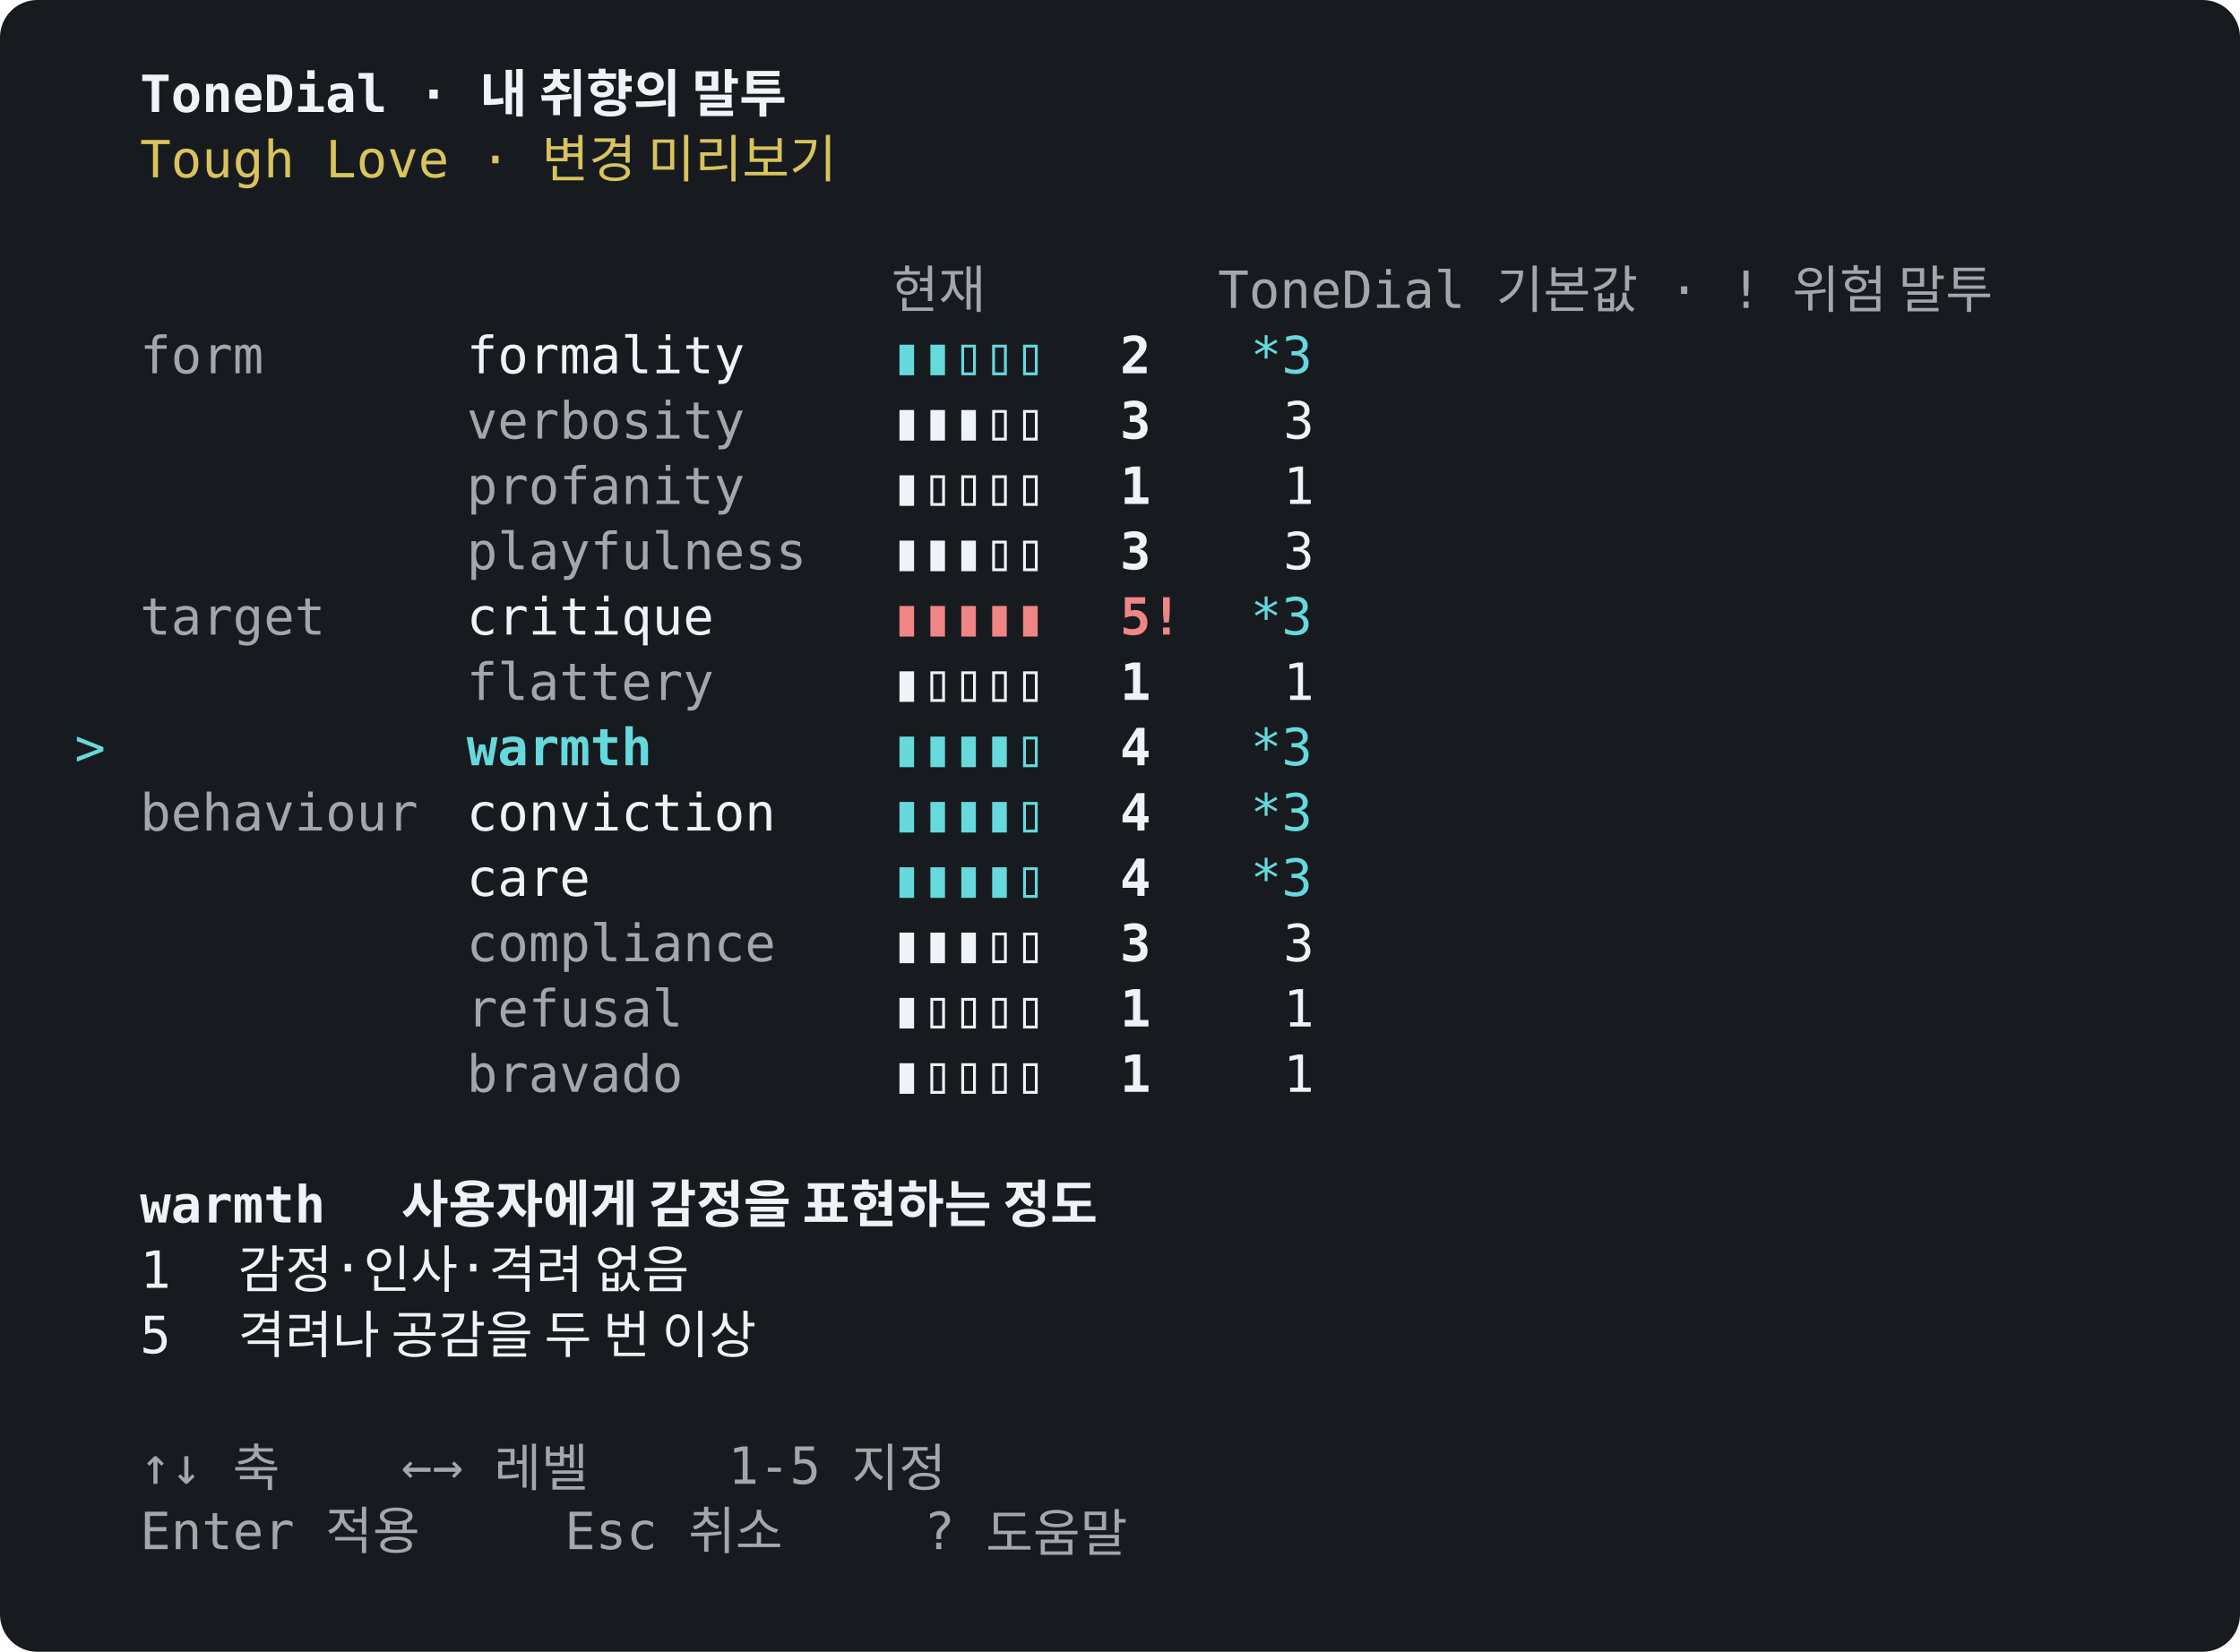
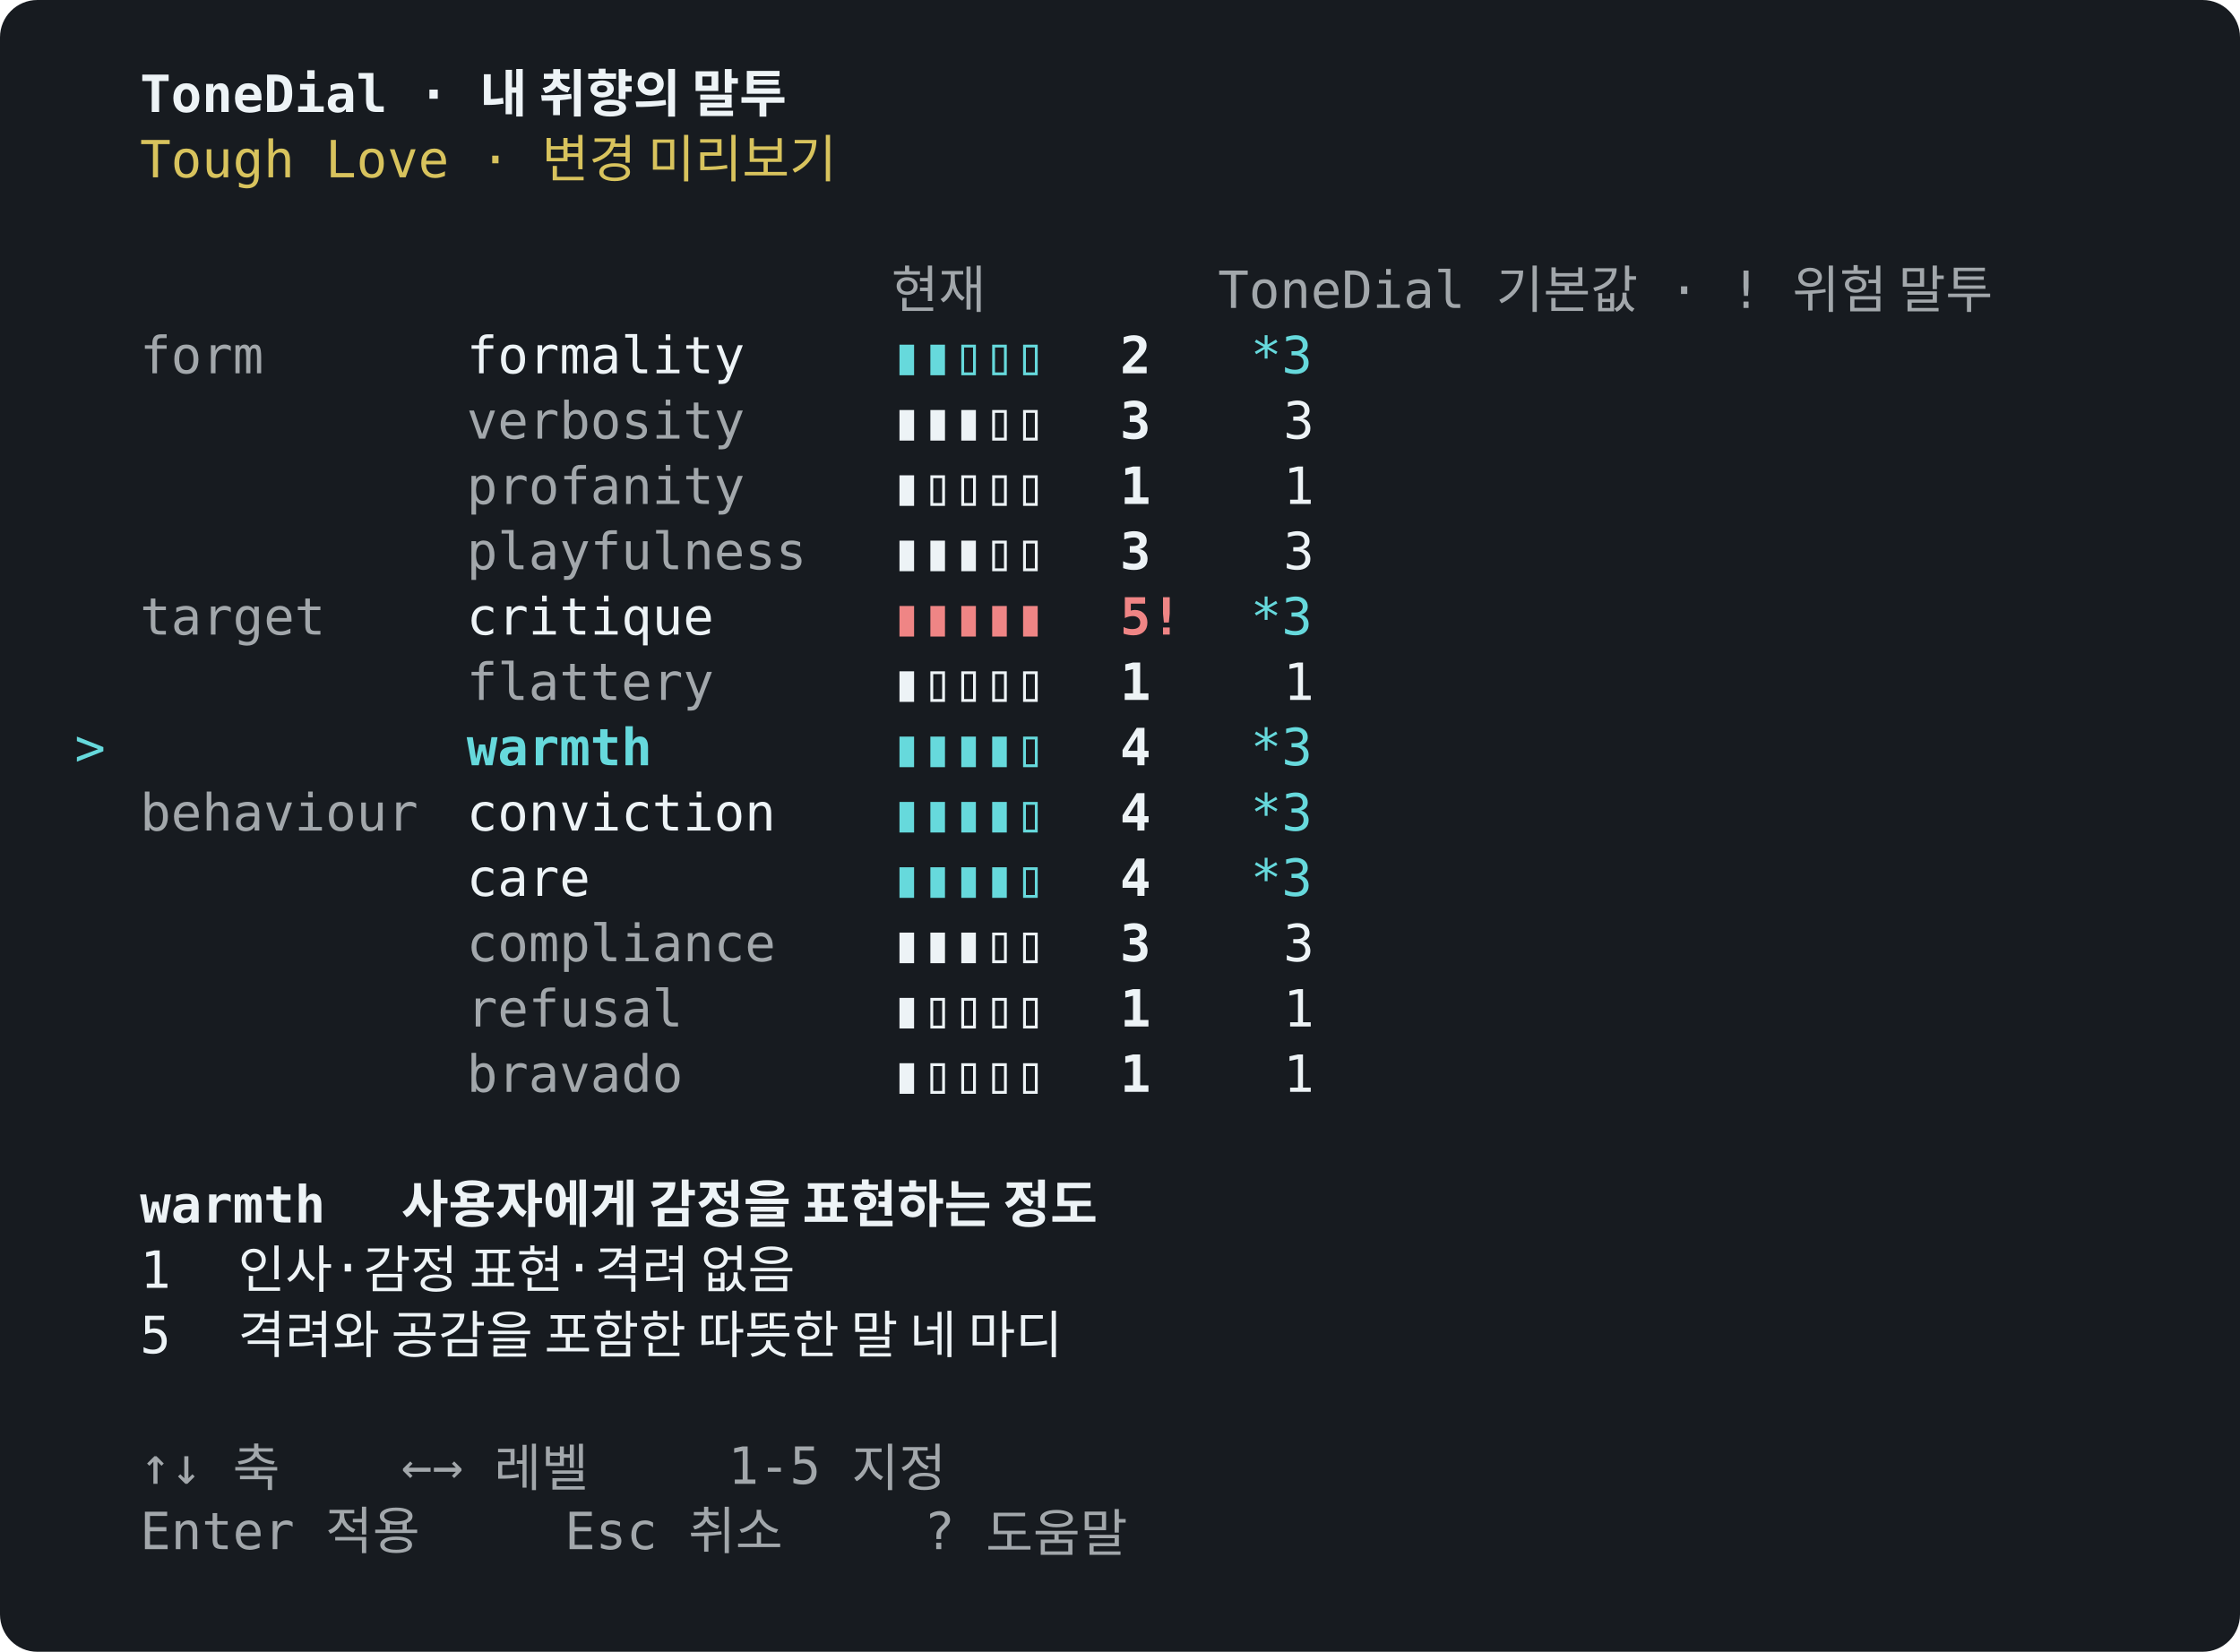
<svg xmlns="http://www.w3.org/2000/svg" width="960" height="708" viewBox="0 0 960 708" role="img" aria-labelledby="title description">
  <rect width="100%" height="100%" rx="16" fill="#171b20" />
  <g font-family="ui-monospace, SFMono-Regular, Menlo, Consolas, monospace, system-ui" font-size="22">
    <text x="60" y="48" fill="#edf3f6" font-weight="700" opacity="1">ToneDial · 내 취향의 말투</text>
    <text x="60" y="76" fill="#d8c35d" font-weight="400" opacity="1">Tough Love · 변경 미리보기</text>
    <text x="382" y="132" fill="#edf3f6" font-weight="400" opacity="0.65">현재</text>
    <text x="522" y="132" fill="#edf3f6" font-weight="400" opacity="0.65">ToneDial 기본값 · ! 위험 말투</text>
    <text x="60" y="160" fill="#edf3f6" font-weight="400" opacity="0.65">form</text>
    <text x="200" y="160" fill="#edf3f6" font-weight="400" opacity="1">formality</text>
    <text x="382" y="160" fill="#66d9dc" font-weight="400" opacity="1">▮▮▯▯▯</text>
    <text x="480" y="160" fill="#edf3f6" font-weight="700" opacity="1">2</text>
    <text x="536" y="160" fill="#66d9dc" font-weight="400" opacity="1">*3</text>
    <text x="200" y="188" fill="#edf3f6" font-weight="400" opacity="0.65">verbosity</text>
    <text x="382" y="188" fill="#edf3f6" font-weight="400" opacity="1">▮▮▮▯▯</text>
    <text x="480" y="188" fill="#edf3f6" font-weight="700" opacity="1">3</text>
    <text x="550" y="188" fill="#edf3f6" font-weight="400" opacity="1">3</text>
    <text x="200" y="216" fill="#edf3f6" font-weight="400" opacity="0.65">profanity</text>
    <text x="382" y="216" fill="#edf3f6" font-weight="400" opacity="1">▮▯▯▯▯</text>
    <text x="480" y="216" fill="#edf3f6" font-weight="700" opacity="1">1</text>
    <text x="550" y="216" fill="#edf3f6" font-weight="400" opacity="1">1</text>
    <text x="200" y="244" fill="#edf3f6" font-weight="400" opacity="0.65">playfulness</text>
    <text x="382" y="244" fill="#edf3f6" font-weight="400" opacity="1">▮▮▮▯▯</text>
    <text x="480" y="244" fill="#edf3f6" font-weight="700" opacity="1">3</text>
    <text x="550" y="244" fill="#edf3f6" font-weight="400" opacity="1">3</text>
    <text x="60" y="272" fill="#edf3f6" font-weight="400" opacity="0.65">target</text>
    <text x="200" y="272" fill="#edf3f6" font-weight="400" opacity="1">critique</text>
    <text x="382" y="272" fill="#ef8585" font-weight="400" opacity="1">▮▮▮▮▮</text>
    <text x="480" y="272" fill="#ef8585" font-weight="700" opacity="1">5!</text>
    <text x="536" y="272" fill="#66d9dc" font-weight="400" opacity="1">*3</text>
    <text x="200" y="300" fill="#edf3f6" font-weight="400" opacity="0.65">flattery</text>
    <text x="382" y="300" fill="#edf3f6" font-weight="400" opacity="1">▮▯▯▯▯</text>
    <text x="480" y="300" fill="#edf3f6" font-weight="700" opacity="1">1</text>
    <text x="550" y="300" fill="#edf3f6" font-weight="400" opacity="1">1</text>
    <text x="32" y="328" fill="#66d9dc" font-weight="400" opacity="1">&gt; </text>
    <text x="200" y="328" fill="#66d9dc" font-weight="700" opacity="1">warmth</text>
    <text x="382" y="328" fill="#66d9dc" font-weight="400" opacity="1">▮▮▮▮▯</text>
    <text x="480" y="328" fill="#edf3f6" font-weight="700" opacity="1">4</text>
    <text x="536" y="328" fill="#66d9dc" font-weight="400" opacity="1">*3</text>
    <text x="60" y="356" fill="#edf3f6" font-weight="400" opacity="0.65">behaviour </text>
    <text x="200" y="356" fill="#edf3f6" font-weight="400" opacity="1">conviction</text>
    <text x="382" y="356" fill="#66d9dc" font-weight="400" opacity="1">▮▮▮▮▯</text>
    <text x="480" y="356" fill="#edf3f6" font-weight="700" opacity="1">4</text>
    <text x="536" y="356" fill="#66d9dc" font-weight="400" opacity="1">*3</text>
    <text x="200" y="384" fill="#edf3f6" font-weight="400" opacity="1">care</text>
    <text x="382" y="384" fill="#66d9dc" font-weight="400" opacity="1">▮▮▮▮▯</text>
    <text x="480" y="384" fill="#edf3f6" font-weight="700" opacity="1">4</text>
    <text x="536" y="384" fill="#66d9dc" font-weight="400" opacity="1">*3</text>
    <text x="200" y="412" fill="#edf3f6" font-weight="400" opacity="0.65">compliance </text>
    <text x="382" y="412" fill="#edf3f6" font-weight="400" opacity="1">▮▮▮▯▯</text>
    <text x="480" y="412" fill="#edf3f6" font-weight="700" opacity="1">3</text>
    <text x="550" y="412" fill="#edf3f6" font-weight="400" opacity="1">3</text>
    <text x="200" y="440" fill="#edf3f6" font-weight="400" opacity="0.65">refusal</text>
    <text x="382" y="440" fill="#edf3f6" font-weight="400" opacity="1">▮▯▯▯▯</text>
    <text x="480" y="440" fill="#edf3f6" font-weight="700" opacity="1">1</text>
    <text x="550" y="440" fill="#edf3f6" font-weight="400" opacity="1">1</text>
    <text x="200" y="468" fill="#edf3f6" font-weight="400" opacity="0.65">bravado</text>
    <text x="382" y="468" fill="#edf3f6" font-weight="400" opacity="1">▮▯▯▯▯</text>
    <text x="480" y="468" fill="#edf3f6" font-weight="700" opacity="1">1</text>
    <text x="550" y="468" fill="#edf3f6" font-weight="400" opacity="1">1</text>
    <text x="60" y="524" fill="#edf3f6" font-weight="700" opacity="1">warmth</text>
    <text x="172" y="524" fill="#edf3f6" font-weight="700" opacity="1">사용자에게 감정을 표현하는 정도</text>
    <text x="60" y="552" fill="#edf3f6" font-weight="400" opacity="1">1</text>
-     <text x="102" y="552" fill="#edf3f6" font-weight="400" opacity="1">감정·인사·격려 없음</text>
+     <text x="102" y="552" fill="#edf3f6" font-weight="400" opacity="1">인사·감정 표현·격려 없음</text>
    <text x="60" y="580" fill="#edf3f6" font-weight="400" opacity="1">5</text>
-     <text x="102" y="580" fill="#edf3f6" font-weight="400" opacity="1">격려나 공감을 두 번 이상</text>
+     <text x="102" y="580" fill="#edf3f6" font-weight="400" opacity="1">격려와 공감을 포함한 따뜻한 말 네 마디</text>
    <text x="60" y="636" fill="#edf3f6" font-weight="400" opacity="0.65">↑↓ 축</text>
    <text x="172" y="636" fill="#edf3f6" font-weight="400" opacity="0.65">←→ 레벨</text>
    <text x="312" y="636" fill="#edf3f6" font-weight="400" opacity="0.65">1-5 지정</text>
    <text x="60" y="664" fill="#edf3f6" font-weight="400" opacity="0.65">Enter 적용</text>
    <text x="242" y="664" fill="#edf3f6" font-weight="400" opacity="0.65">Esc 취소</text>
    <text x="396" y="664" fill="#edf3f6" font-weight="400" opacity="0.65">? 도움말</text>
  </g>
</svg>
